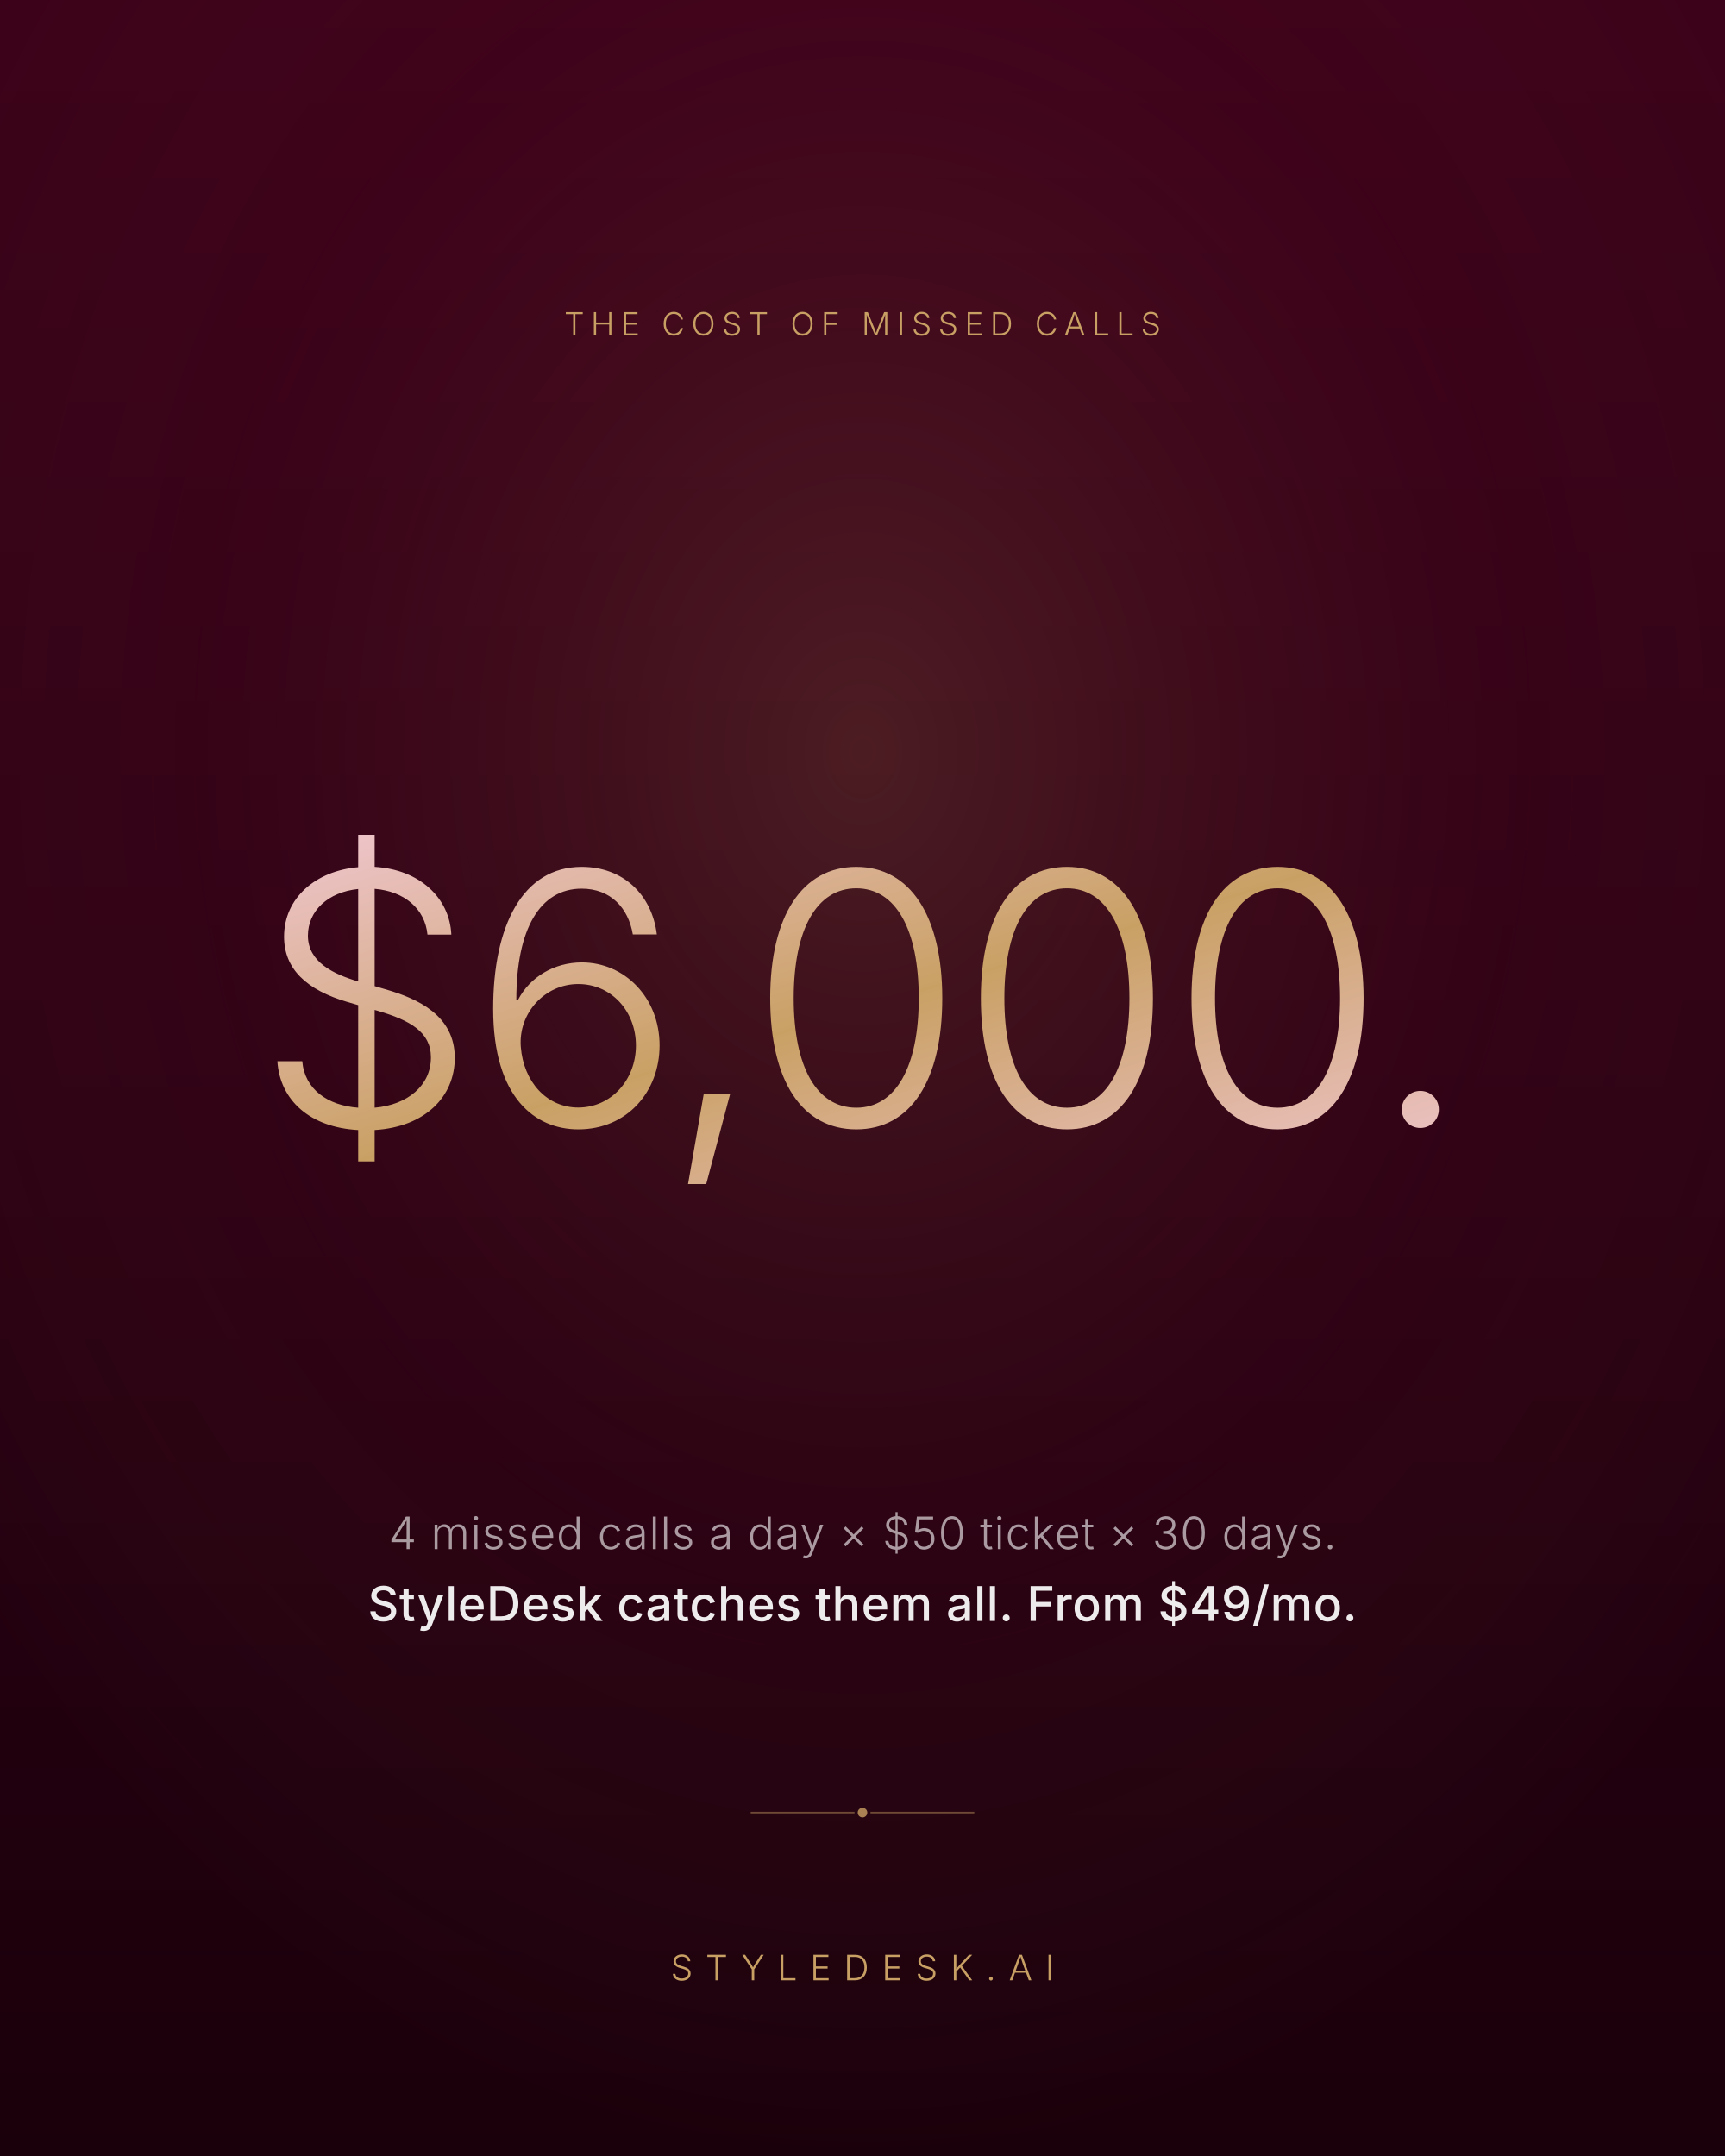
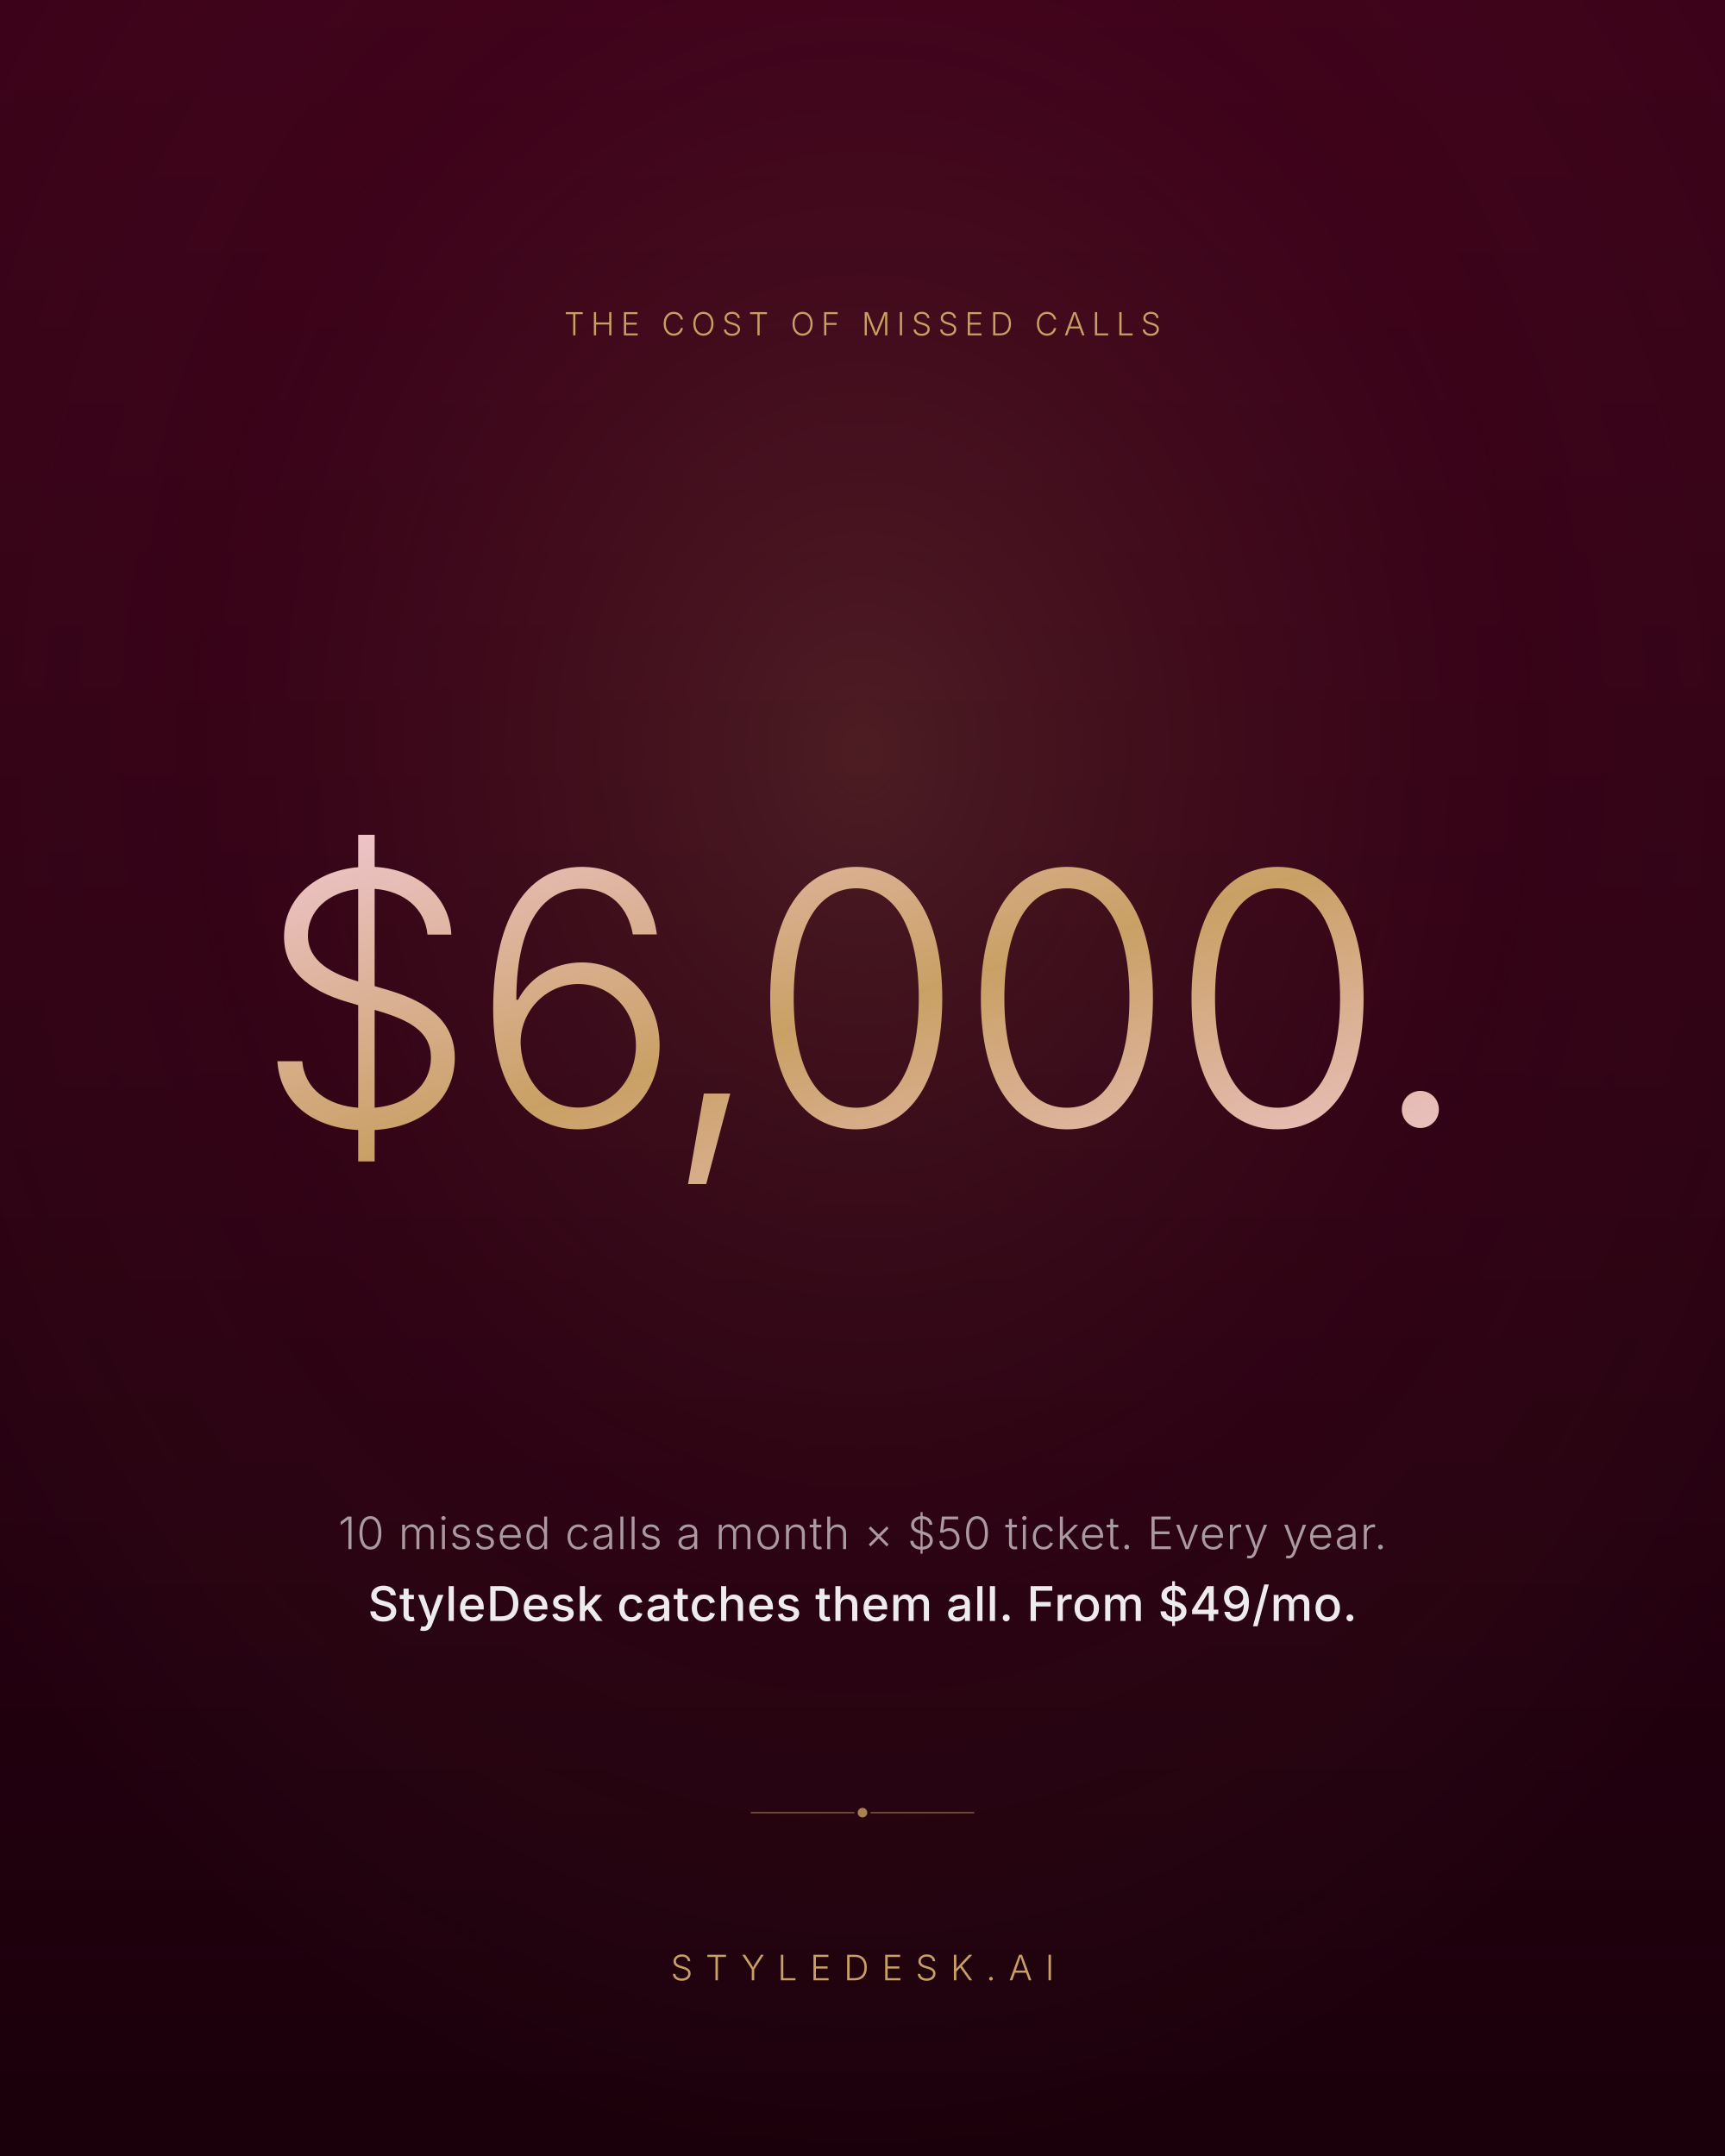
<svg xmlns="http://www.w3.org/2000/svg" viewBox="0 0 1080 1350" width="1080" height="1350" role="img" aria-label="Missed calls cost six thousand a month">
  <defs>
    <linearGradient id="bg" x1="0" y1="0" x2="0" y2="1">
      <stop offset="0%" stop-color="#3a0018" />
      <stop offset="55%" stop-color="#2a0012" />
      <stop offset="100%" stop-color="#1a000b" />
    </linearGradient>
    <linearGradient id="gold" x1="0" y1="0" x2="1" y2="1">
      <stop offset="0%" stop-color="#f0c6cf" />
      <stop offset="50%" stop-color="#c9a064" />
      <stop offset="100%" stop-color="#f0c6cf" />
    </linearGradient>
    <radialGradient id="glow" cx="50%" cy="35%" r="65%">
      <stop offset="0%" stop-color="#c9a064" stop-opacity="0.18" />
      <stop offset="60%" stop-color="#7c1f36" stop-opacity="0.08" />
      <stop offset="100%" stop-color="#c9a064" stop-opacity="0" />
    </radialGradient>
  </defs>
  <rect width="1080" height="1350" fill="url(#bg)" />
  <rect width="1080" height="1350" fill="url(#glow)" />
  <text x="540" y="210" font-family="'Helvetica Neue', 'Inter', -apple-system, 'SF Pro Display', sans-serif" font-size="20" font-weight="300" letter-spacing="4" fill="#c9a064" text-anchor="middle">THE COST OF MISSED CALLS</text>
  <text x="540" y="705" font-family="'Helvetica Neue', 'Inter', -apple-system, 'SF Pro Display', sans-serif" font-size="220" font-weight="300" fill="url(#gold)" text-anchor="middle" letter-spacing="-4">$6,000.</text>
-   <text x="540" y="970" font-family="'Helvetica Neue', 'Inter', -apple-system, sans-serif" font-size="28" font-weight="300" fill="#ffffff" fill-opacity="0.6" text-anchor="middle" letter-spacing="0.5">4 missed calls a day × $50 ticket × 30 days.</text>
+   <text x="540" y="970" font-family="'Helvetica Neue', 'Inter', -apple-system, sans-serif" font-size="28" font-weight="300" fill="#ffffff" fill-opacity="0.6" text-anchor="middle" letter-spacing="0.5">10 missed calls a month × $50 ticket. Every year.</text>
  <text x="540" y="1015" font-family="'Helvetica Neue', 'Inter', -apple-system, sans-serif" font-size="30" font-weight="500" fill="#ffffff" fill-opacity="0.92" text-anchor="middle" letter-spacing="0.3">StyleDesk catches them all. From $49/mo.</text>
  <line x1="470" y1="1135" x2="535" y2="1135" stroke="#c9a064" stroke-opacity="0.45" />
  <circle cx="540" cy="1135" r="3" fill="#c9a064" fill-opacity="0.8" />
  <line x1="545" y1="1135" x2="610" y2="1135" stroke="#c9a064" stroke-opacity="0.45" />
  <text x="540" y="1240" font-family="'Helvetica Neue', 'Inter', -apple-system, sans-serif" font-size="22" font-weight="300" fill="#c9a064" text-anchor="middle" letter-spacing="8">STYLEDESK.AI</text>
</svg>
